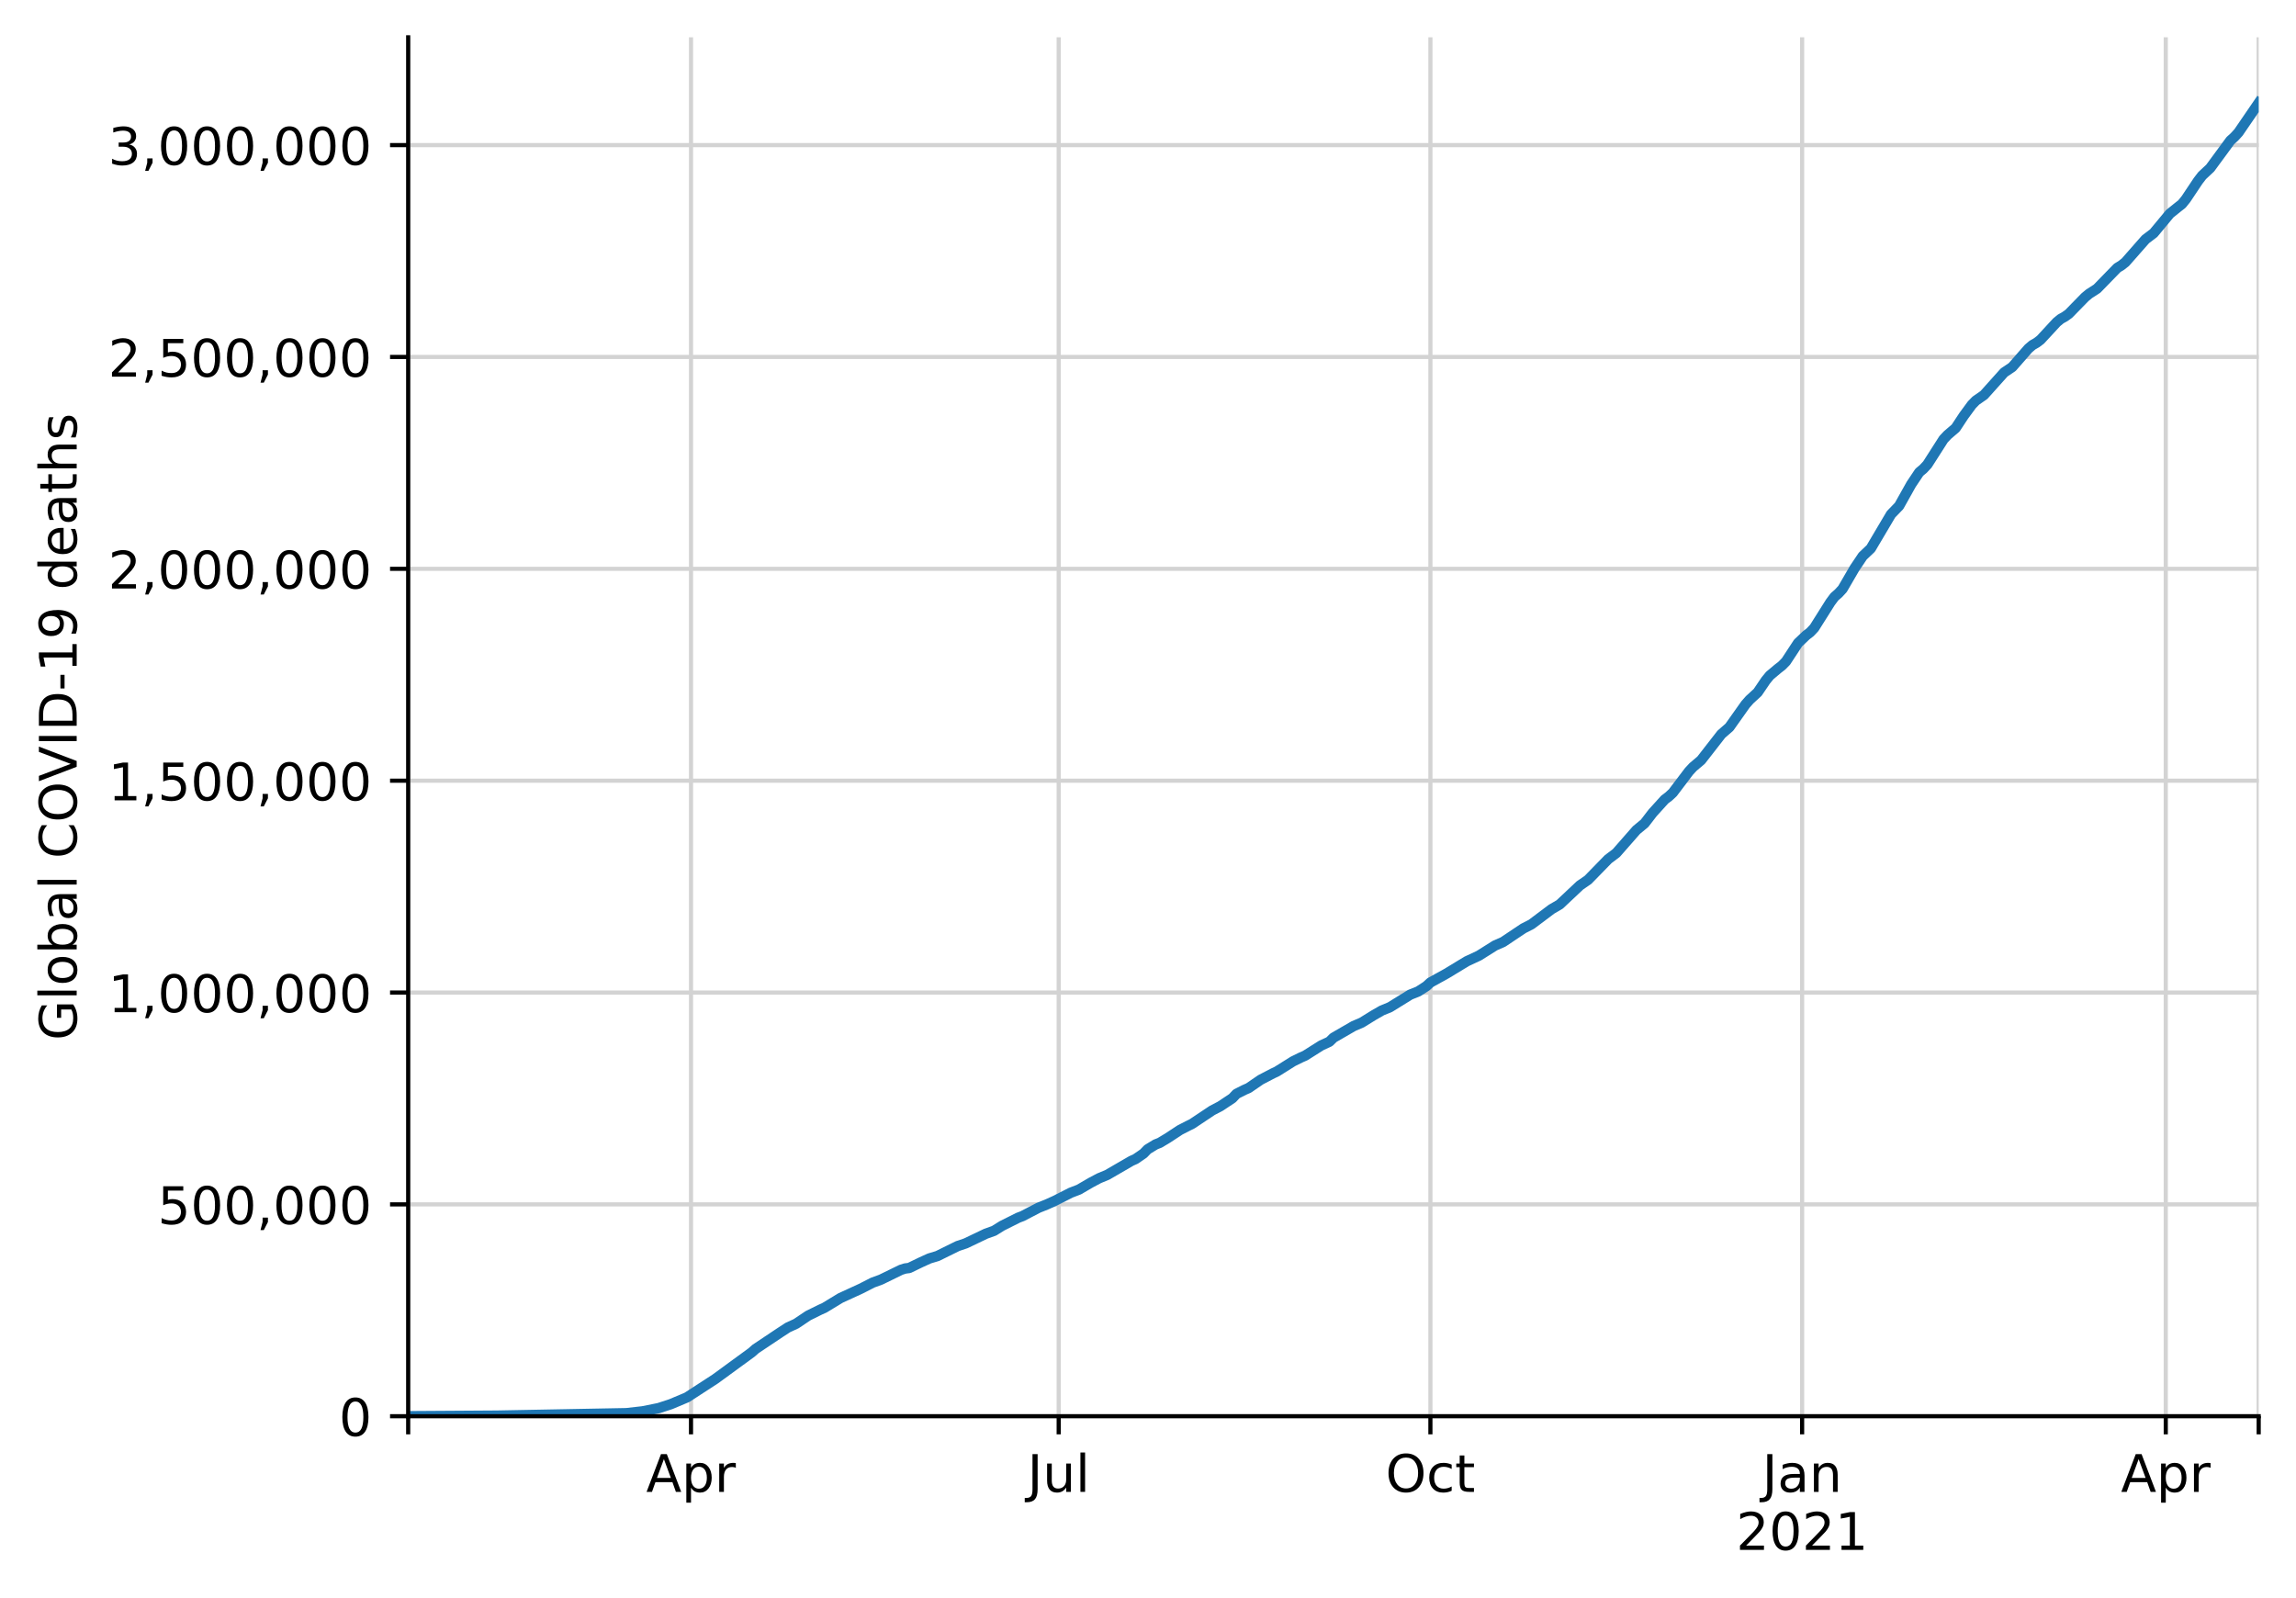
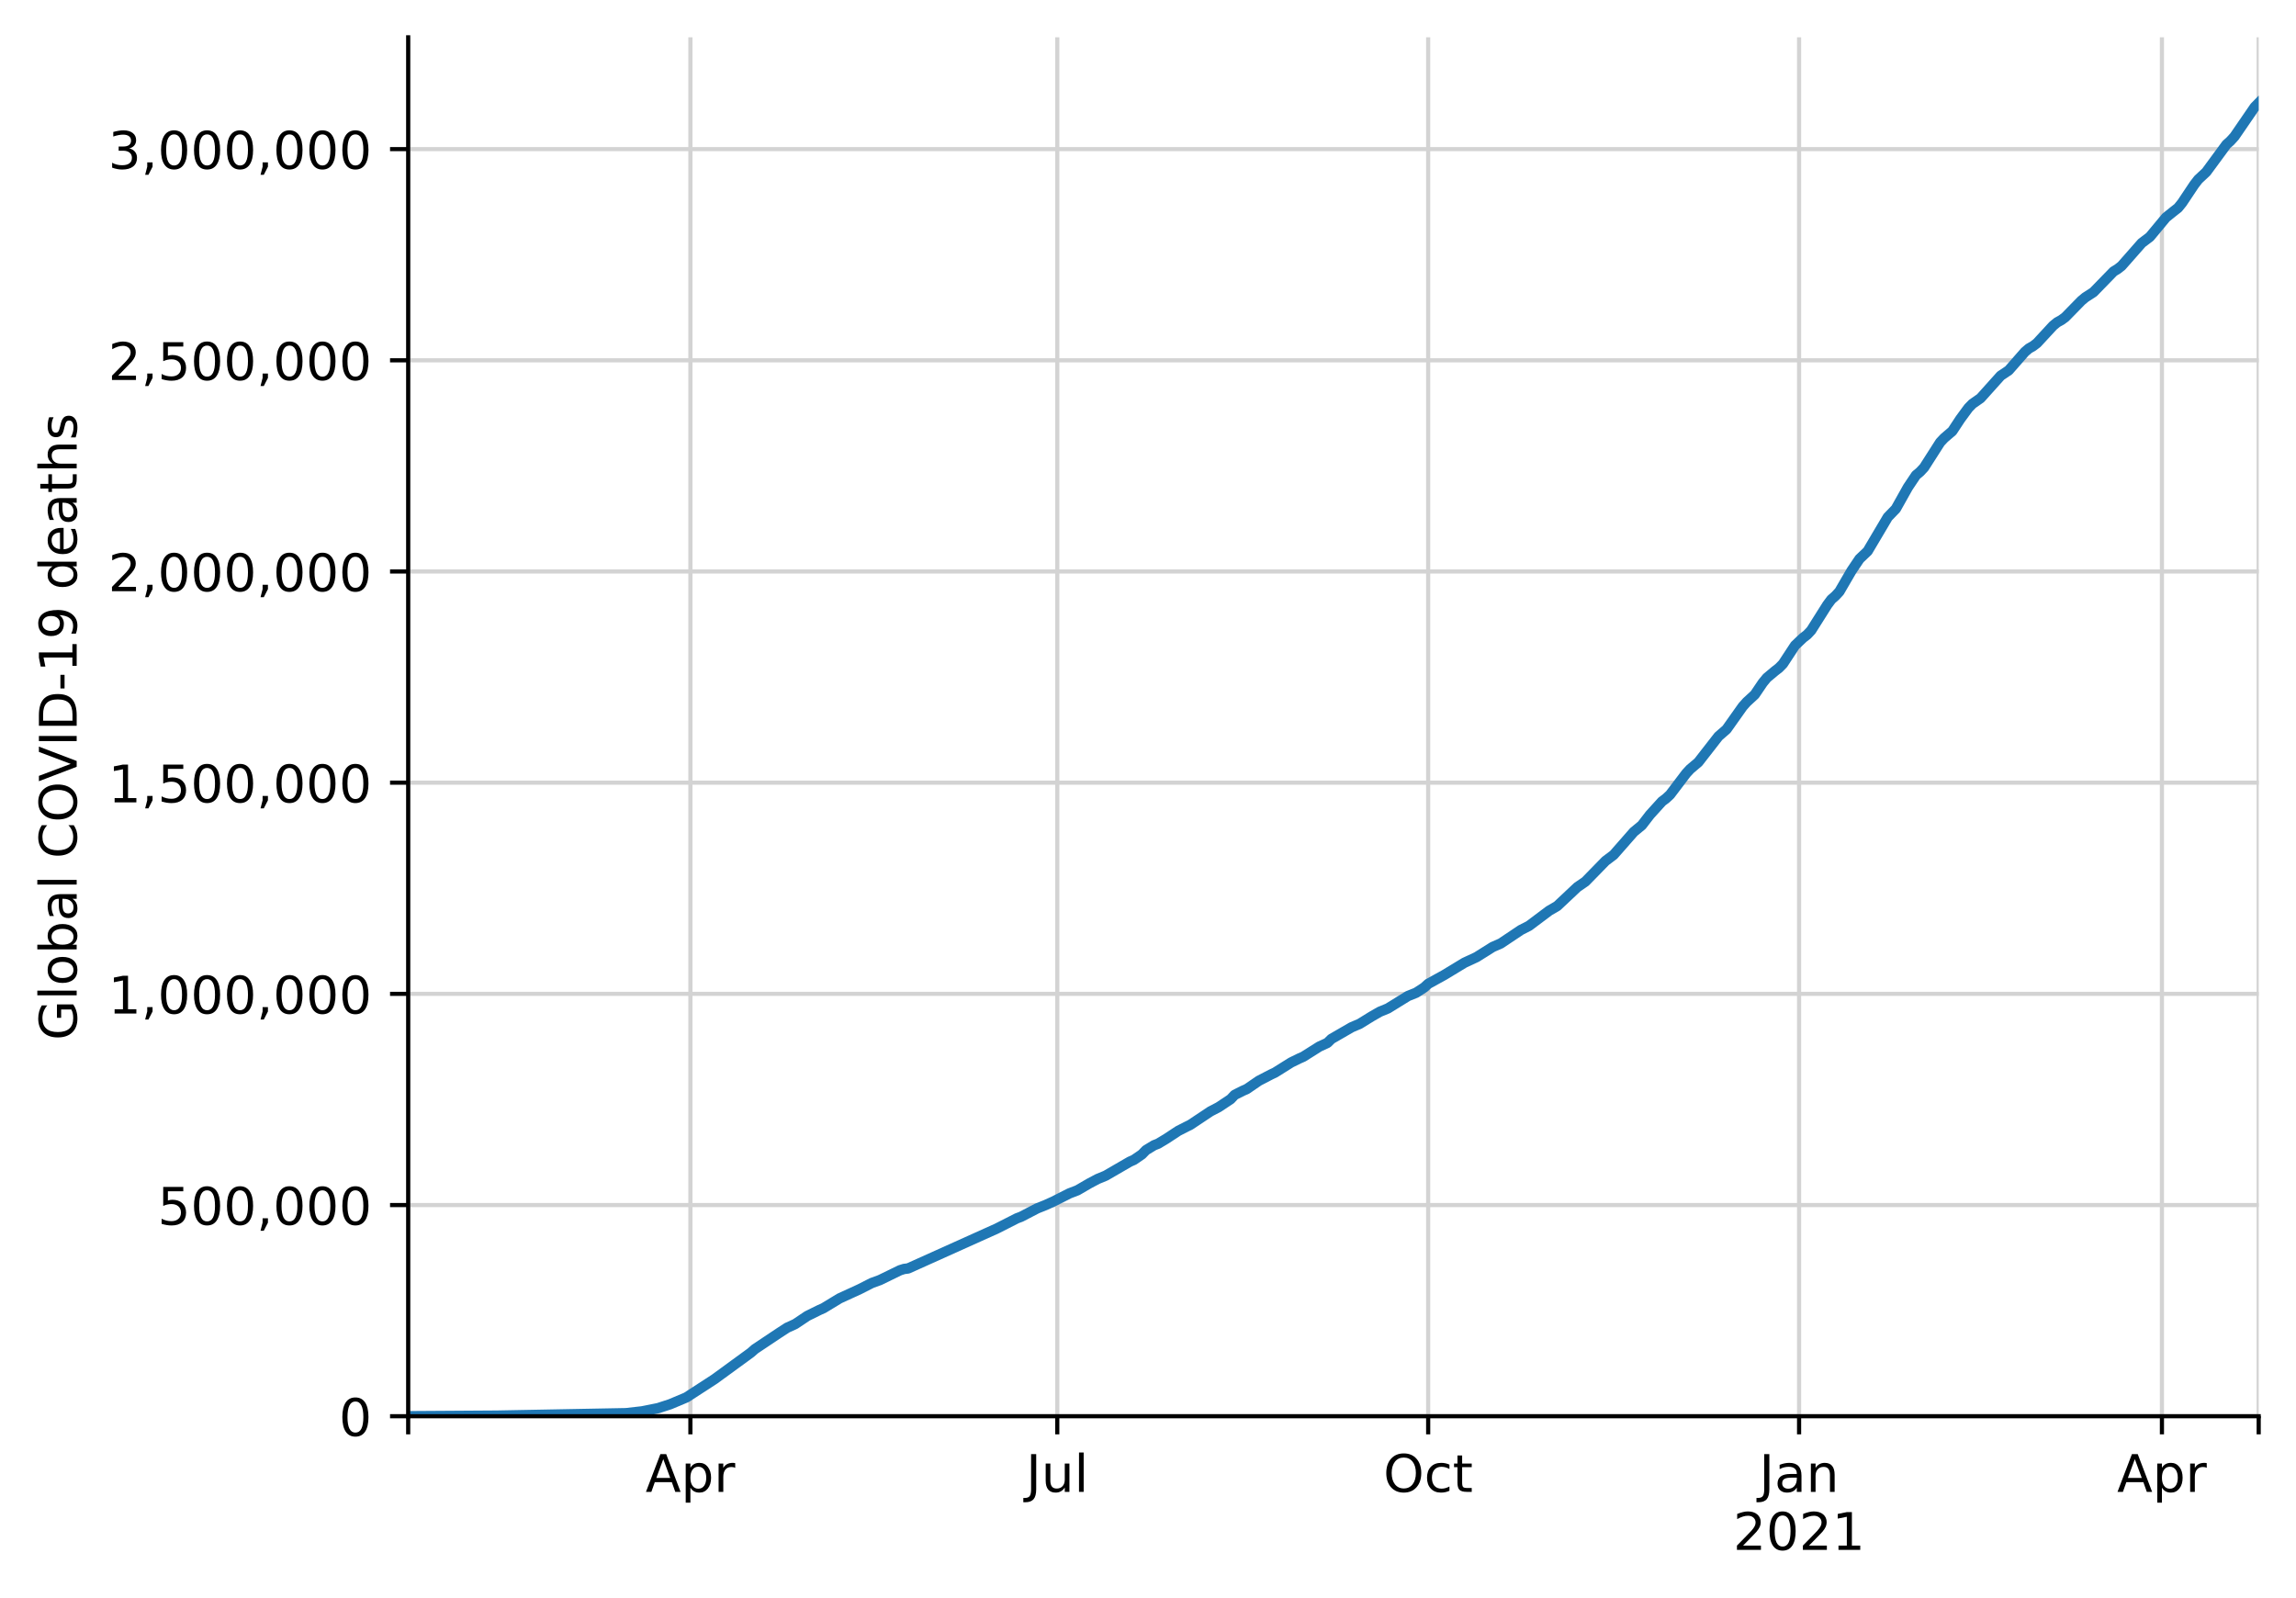
<svg xmlns="http://www.w3.org/2000/svg" xmlns:xlink="http://www.w3.org/1999/xlink" height="308.388pt" version="1.1" viewBox="0 0 443.092 308.388" width="443.092pt">
  <defs>
    <style type="text/css">
*{stroke-linecap:butt;stroke-linejoin:round;}
  </style>
  </defs>
  <g id="figure_1">
    <g id="patch_1">
      <path d="M 0 308.388  L 443.092 308.388  L 443.092 0  L 0 0  z " style="fill:#ffffff;" />
    </g>
    <g id="axes_1">
      <g id="patch_2">
        <path d="M 78.772 273.312  L 435.892 273.312  L 435.892 7.2  L 78.772 7.2  z " style="fill:#ffffff;" />
      </g>
      <g id="matplotlib.axis_1">
        <g id="xtick_1">
          <g id="line2d_1">
-             <path clip-path="url(#pa15c3ff4d8)" d="M 78.772 273.312  L 78.772 7.2  " style="fill:none;stroke:#d3d3d3;stroke-linecap:square;stroke-width:0.8;" />
+             <path clip-path="url(#pfecf2df8d0)" d="M 78.772 273.312  L 78.772 7.2  " style="fill:none;stroke:#d3d3d3;stroke-linecap:square;stroke-width:0.8;" />
          </g>
          <g id="line2d_2">
            <defs>
-               <path d="M 0 0  L 0 3.5  " id="mf1de629e46" style="stroke:#000000;stroke-width:0.8;" />
-             </defs>
-             <g>
-               <use style="stroke:#000000;stroke-width:0.8;" x="78.772" xlink:href="#mf1de629e46" y="273.312" />
+               <path d="M 0 0  L 0 3.5  " id="mc161903bdf" style="stroke:#000000;stroke-width:0.8;" />
+             </defs>
+             <g>
+               <use style="stroke:#000000;stroke-width:0.8;" x="78.772" xlink:href="#mc161903bdf" y="273.312" />
            </g>
          </g>
        </g>
        <g id="xtick_2">
          <g id="line2d_3">
-             <path clip-path="url(#pa15c3ff4d8)" d="M 133.354 273.312  L 133.354 7.2  " style="fill:none;stroke:#d3d3d3;stroke-linecap:square;stroke-width:0.8;" />
+             <path clip-path="url(#pfecf2df8d0)" d="M 133.235 273.312  L 133.235 7.2  " style="fill:none;stroke:#d3d3d3;stroke-linecap:square;stroke-width:0.8;" />
          </g>
          <g id="line2d_4">
            <g>
-               <use style="stroke:#000000;stroke-width:0.8;" x="133.354" xlink:href="#mf1de629e46" y="273.312" />
+               <use style="stroke:#000000;stroke-width:0.8;" x="133.235" xlink:href="#mc161903bdf" y="273.312" />
            </g>
          </g>
          <g id="text_1">
            <defs>
              <path d="M 34.188 63.188  L 20.797 26.906  L 47.609 26.906  z M 28.609 72.906  L 39.797 72.906  L 67.578 0  L 57.328 0  L 50.688 18.703  L 17.828 18.703  L 11.188 0  L 0.781 0  z " id="DejaVuSans-65" />
              <path d="M 18.109 8.203  L 18.109 -20.797  L 9.078 -20.797  L 9.078 54.688  L 18.109 54.688  L 18.109 46.391  Q 20.953 51.266 25.266 53.625  Q 29.594 56 35.594 56  Q 45.562 56 51.781 48.094  Q 58.016 40.188 58.016 27.297  Q 58.016 14.406 51.781 6.484  Q 45.562 -1.422 35.594 -1.422  Q 29.594 -1.422 25.266 0.953  Q 20.953 3.328 18.109 8.203  z M 48.688 27.297  Q 48.688 37.203 44.609 42.844  Q 40.531 48.484 33.406 48.484  Q 26.266 48.484 22.188 42.844  Q 18.109 37.203 18.109 27.297  Q 18.109 17.391 22.188 11.75  Q 26.266 6.109 33.406 6.109  Q 40.531 6.109 44.609 11.75  Q 48.688 17.391 48.688 27.297  z " id="DejaVuSans-112" />
              <path d="M 41.109 46.297  Q 39.594 47.172 37.812 47.578  Q 36.031 48 33.891 48  Q 26.266 48 22.188 43.047  Q 18.109 38.094 18.109 28.812  L 18.109 0  L 9.078 0  L 9.078 54.688  L 18.109 54.688  L 18.109 46.188  Q 20.953 51.172 25.484 53.578  Q 30.031 56 36.531 56  Q 37.453 56 38.578 55.875  Q 39.703 55.766 41.062 55.516  z " id="DejaVuSans-114" />
            </defs>
-             <g transform="translate(124.7035 287.9104)scale(0.1 -0.1)">
+             <g transform="translate(124.5846 287.9104)scale(0.1 -0.1)">
              <use xlink:href="#DejaVuSans-65" />
              <use x="68.408" xlink:href="#DejaVuSans-112" />
              <use x="131.885" xlink:href="#DejaVuSans-114" />
            </g>
          </g>
        </g>
        <g id="xtick_3">
          <g id="line2d_5">
-             <path clip-path="url(#pa15c3ff4d8)" d="M 204.31 273.312  L 204.31 7.2  " style="fill:none;stroke:#d3d3d3;stroke-linecap:square;stroke-width:0.8;" />
+             <path clip-path="url(#pfecf2df8d0)" d="M 204.036 273.312  L 204.036 7.2  " style="fill:none;stroke:#d3d3d3;stroke-linecap:square;stroke-width:0.8;" />
          </g>
          <g id="line2d_6">
            <g>
-               <use style="stroke:#000000;stroke-width:0.8;" x="204.31" xlink:href="#mf1de629e46" y="273.312" />
+               <use style="stroke:#000000;stroke-width:0.8;" x="204.036" xlink:href="#mc161903bdf" y="273.312" />
            </g>
          </g>
          <g id="text_2">
            <defs>
              <path d="M 9.812 72.906  L 19.672 72.906  L 19.672 5.078  Q 19.672 -8.109 14.672 -14.062  Q 9.672 -20.016 -1.422 -20.016  L -5.172 -20.016  L -5.172 -11.719  L -2.094 -11.719  Q 4.438 -11.719 7.125 -8.047  Q 9.812 -4.391 9.812 5.078  z " id="DejaVuSans-74" />
              <path d="M 8.5 21.578  L 8.5 54.688  L 17.484 54.688  L 17.484 21.922  Q 17.484 14.156 20.5 10.266  Q 23.531 6.391 29.594 6.391  Q 36.859 6.391 41.078 11.031  Q 45.312 15.672 45.312 23.688  L 45.312 54.688  L 54.297 54.688  L 54.297 0  L 45.312 0  L 45.312 8.406  Q 42.047 3.422 37.719 1  Q 33.406 -1.422 27.688 -1.422  Q 18.266 -1.422 13.375 4.438  Q 8.5 10.297 8.5 21.578  z M 31.109 56  z " id="DejaVuSans-117" />
              <path d="M 9.422 75.984  L 18.406 75.984  L 18.406 0  L 9.422 0  z " id="DejaVuSans-108" />
            </defs>
-             <g transform="translate(198.2769 287.9104)scale(0.1 -0.1)">
+             <g transform="translate(198.0034 287.9104)scale(0.1 -0.1)">
              <use xlink:href="#DejaVuSans-74" />
              <use x="29.492" xlink:href="#DejaVuSans-117" />
              <use x="92.871" xlink:href="#DejaVuSans-108" />
            </g>
          </g>
        </g>
        <g id="xtick_4">
          <g id="line2d_7">
-             <path clip-path="url(#pa15c3ff4d8)" d="M 276.046 273.312  L 276.046 7.2  " style="fill:none;stroke:#d3d3d3;stroke-linecap:square;stroke-width:0.8;" />
+             <path clip-path="url(#pfecf2df8d0)" d="M 275.616 273.312  L 275.616 7.2  " style="fill:none;stroke:#d3d3d3;stroke-linecap:square;stroke-width:0.8;" />
          </g>
          <g id="line2d_8">
            <g>
-               <use style="stroke:#000000;stroke-width:0.8;" x="276.046" xlink:href="#mf1de629e46" y="273.312" />
+               <use style="stroke:#000000;stroke-width:0.8;" x="275.616" xlink:href="#mc161903bdf" y="273.312" />
            </g>
          </g>
          <g id="text_3">
            <defs>
              <path d="M 39.406 66.219  Q 28.656 66.219 22.328 58.203  Q 16.016 50.203 16.016 36.375  Q 16.016 22.609 22.328 14.594  Q 28.656 6.594 39.406 6.594  Q 50.141 6.594 56.422 14.594  Q 62.703 22.609 62.703 36.375  Q 62.703 50.203 56.422 58.203  Q 50.141 66.219 39.406 66.219  z M 39.406 74.219  Q 54.734 74.219 63.906 63.938  Q 73.094 53.656 73.094 36.375  Q 73.094 19.141 63.906 8.859  Q 54.734 -1.422 39.406 -1.422  Q 24.031 -1.422 14.812 8.828  Q 5.609 19.094 5.609 36.375  Q 5.609 53.656 14.812 63.938  Q 24.031 74.219 39.406 74.219  z " id="DejaVuSans-79" />
              <path d="M 48.781 52.594  L 48.781 44.188  Q 44.969 46.297 41.141 47.344  Q 37.312 48.391 33.406 48.391  Q 24.656 48.391 19.812 42.844  Q 14.984 37.312 14.984 27.297  Q 14.984 17.281 19.812 11.734  Q 24.656 6.203 33.406 6.203  Q 37.312 6.203 41.141 7.25  Q 44.969 8.297 48.781 10.406  L 48.781 2.094  Q 45.016 0.344 40.984 -0.531  Q 36.969 -1.422 32.422 -1.422  Q 20.062 -1.422 12.781 6.344  Q 5.516 14.109 5.516 27.297  Q 5.516 40.672 12.859 48.328  Q 20.219 56 33.016 56  Q 37.156 56 41.109 55.141  Q 45.062 54.297 48.781 52.594  z " id="DejaVuSans-99" />
              <path d="M 18.312 70.219  L 18.312 54.688  L 36.812 54.688  L 36.812 47.703  L 18.312 47.703  L 18.312 18.016  Q 18.312 11.328 20.141 9.422  Q 21.969 7.516 27.594 7.516  L 36.812 7.516  L 36.812 0  L 27.594 0  Q 17.188 0 13.234 3.875  Q 9.281 7.766 9.281 18.016  L 9.281 47.703  L 2.688 47.703  L 2.688 54.688  L 9.281 54.688  L 9.281 70.219  z " id="DejaVuSans-116" />
            </defs>
-             <g transform="translate(267.4003 287.9104)scale(0.1 -0.1)">
+             <g transform="translate(266.9705 287.9104)scale(0.1 -0.1)">
              <use xlink:href="#DejaVuSans-79" />
              <use x="78.711" xlink:href="#DejaVuSans-99" />
              <use x="133.691" xlink:href="#DejaVuSans-116" />
            </g>
          </g>
        </g>
        <g id="xtick_5">
          <g id="line2d_9">
-             <path clip-path="url(#pa15c3ff4d8)" d="M 347.781 273.312  L 347.781 7.2  " style="fill:none;stroke:#d3d3d3;stroke-linecap:square;stroke-width:0.8;" />
+             <path clip-path="url(#pfecf2df8d0)" d="M 347.195 273.312  L 347.195 7.2  " style="fill:none;stroke:#d3d3d3;stroke-linecap:square;stroke-width:0.8;" />
          </g>
          <g id="line2d_10">
            <g>
-               <use style="stroke:#000000;stroke-width:0.8;" x="347.781" xlink:href="#mf1de629e46" y="273.312" />
+               <use style="stroke:#000000;stroke-width:0.8;" x="347.195" xlink:href="#mc161903bdf" y="273.312" />
            </g>
          </g>
          <g id="text_4">
            <defs>
              <path d="M 34.281 27.484  Q 23.391 27.484 19.188 25  Q 14.984 22.516 14.984 16.5  Q 14.984 11.719 18.141 8.906  Q 21.297 6.109 26.703 6.109  Q 34.188 6.109 38.703 11.406  Q 43.219 16.703 43.219 25.484  L 43.219 27.484  z M 52.203 31.203  L 52.203 0  L 43.219 0  L 43.219 8.297  Q 40.141 3.328 35.547 0.953  Q 30.953 -1.422 24.312 -1.422  Q 15.922 -1.422 10.953 3.297  Q 6 8.016 6 15.922  Q 6 25.141 12.172 29.828  Q 18.359 34.516 30.609 34.516  L 43.219 34.516  L 43.219 35.406  Q 43.219 41.609 39.141 45  Q 35.062 48.391 27.688 48.391  Q 23 48.391 18.547 47.266  Q 14.109 46.141 10.016 43.891  L 10.016 52.203  Q 14.938 54.109 19.578 55.047  Q 24.219 56 28.609 56  Q 40.484 56 46.344 49.844  Q 52.203 43.703 52.203 31.203  z " id="DejaVuSans-97" />
              <path d="M 54.891 33.016  L 54.891 0  L 45.906 0  L 45.906 32.719  Q 45.906 40.484 42.875 44.328  Q 39.844 48.188 33.797 48.188  Q 26.516 48.188 22.312 43.547  Q 18.109 38.922 18.109 30.906  L 18.109 0  L 9.078 0  L 9.078 54.688  L 18.109 54.688  L 18.109 46.188  Q 21.344 51.125 25.703 53.562  Q 30.078 56 35.797 56  Q 45.219 56 50.047 50.172  Q 54.891 44.344 54.891 33.016  z " id="DejaVuSans-110" />
            </defs>
-             <g transform="translate(340.0737 287.9104)scale(0.1 -0.1)">
+             <g transform="translate(339.4876 287.9104)scale(0.1 -0.1)">
              <use xlink:href="#DejaVuSans-74" />
              <use x="29.492" xlink:href="#DejaVuSans-97" />
              <use x="90.771" xlink:href="#DejaVuSans-110" />
            </g>
            <defs>
              <path d="M 19.188 8.297  L 53.609 8.297  L 53.609 0  L 7.328 0  L 7.328 8.297  Q 12.938 14.109 22.625 23.891  Q 32.328 33.688 34.812 36.531  Q 39.547 41.844 41.422 45.531  Q 43.312 49.219 43.312 52.781  Q 43.312 58.594 39.234 62.25  Q 35.156 65.922 28.609 65.922  Q 23.969 65.922 18.812 64.312  Q 13.672 62.703 7.812 59.422  L 7.812 69.391  Q 13.766 71.781 18.938 73  Q 24.125 74.219 28.422 74.219  Q 39.75 74.219 46.484 68.547  Q 53.219 62.891 53.219 53.422  Q 53.219 48.922 51.531 44.891  Q 49.859 40.875 45.406 35.406  Q 44.188 33.984 37.641 27.219  Q 31.109 20.453 19.188 8.297  z " id="DejaVuSans-50" />
              <path d="M 31.781 66.406  Q 24.172 66.406 20.328 58.906  Q 16.5 51.422 16.5 36.375  Q 16.5 21.391 20.328 13.891  Q 24.172 6.391 31.781 6.391  Q 39.453 6.391 43.281 13.891  Q 47.125 21.391 47.125 36.375  Q 47.125 51.422 43.281 58.906  Q 39.453 66.406 31.781 66.406  z M 31.781 74.219  Q 44.047 74.219 50.516 64.516  Q 56.984 54.828 56.984 36.375  Q 56.984 17.969 50.516 8.266  Q 44.047 -1.422 31.781 -1.422  Q 19.531 -1.422 13.062 8.266  Q 6.594 17.969 6.594 36.375  Q 6.594 54.828 13.062 64.516  Q 19.531 74.219 31.781 74.219  z " id="DejaVuSans-48" />
              <path d="M 12.406 8.297  L 28.516 8.297  L 28.516 63.922  L 10.984 60.406  L 10.984 69.391  L 28.422 72.906  L 38.281 72.906  L 38.281 8.297  L 54.391 8.297  L 54.391 0  L 12.406 0  z " id="DejaVuSans-49" />
            </defs>
-             <g transform="translate(335.0565 299.1082)scale(0.1 -0.1)">
+             <g transform="translate(334.4704 299.1082)scale(0.1 -0.1)">
              <use xlink:href="#DejaVuSans-50" />
              <use x="63.623" xlink:href="#DejaVuSans-48" />
              <use x="127.246" xlink:href="#DejaVuSans-50" />
              <use x="190.869" xlink:href="#DejaVuSans-49" />
            </g>
          </g>
        </g>
        <g id="xtick_6">
          <g id="line2d_11">
-             <path clip-path="url(#pa15c3ff4d8)" d="M 417.958 273.312  L 417.958 7.2  " style="fill:none;stroke:#d3d3d3;stroke-linecap:square;stroke-width:0.8;" />
+             <path clip-path="url(#pfecf2df8d0)" d="M 417.219 273.312  L 417.219 7.2  " style="fill:none;stroke:#d3d3d3;stroke-linecap:square;stroke-width:0.8;" />
          </g>
          <g id="line2d_12">
            <g>
-               <use style="stroke:#000000;stroke-width:0.8;" x="417.958" xlink:href="#mf1de629e46" y="273.312" />
+               <use style="stroke:#000000;stroke-width:0.8;" x="417.219" xlink:href="#mc161903bdf" y="273.312" />
            </g>
          </g>
          <g id="text_5">
-             <g transform="translate(409.3079 287.9104)scale(0.1 -0.1)">
+             <g transform="translate(408.5689 287.9104)scale(0.1 -0.1)">
              <use xlink:href="#DejaVuSans-65" />
              <use x="68.408" xlink:href="#DejaVuSans-112" />
              <use x="131.885" xlink:href="#DejaVuSans-114" />
            </g>
          </g>
        </g>
        <g id="xtick_7">
          <g id="line2d_13">
-             <path clip-path="url(#pa15c3ff4d8)" d="M 435.892 273.312  L 435.892 7.2  " style="fill:none;stroke:#d3d3d3;stroke-linecap:square;stroke-width:0.8;" />
+             <path clip-path="url(#pfecf2df8d0)" d="M 435.892 273.312  L 435.892 7.2  " style="fill:none;stroke:#d3d3d3;stroke-linecap:square;stroke-width:0.8;" />
          </g>
          <g id="line2d_14">
            <g>
-               <use style="stroke:#000000;stroke-width:0.8;" x="435.892" xlink:href="#mf1de629e46" y="273.312" />
+               <use style="stroke:#000000;stroke-width:0.8;" x="435.892" xlink:href="#mc161903bdf" y="273.312" />
            </g>
          </g>
        </g>
      </g>
      <g id="matplotlib.axis_2">
        <g id="ytick_1">
          <g id="line2d_15">
-             <path clip-path="url(#pa15c3ff4d8)" d="M 78.772 273.312  L 435.892 273.312  " style="fill:none;stroke:#d3d3d3;stroke-linecap:square;stroke-width:0.8;" />
+             <path clip-path="url(#pfecf2df8d0)" d="M 78.772 273.312  L 435.892 273.312  " style="fill:none;stroke:#d3d3d3;stroke-linecap:square;stroke-width:0.8;" />
          </g>
          <g id="line2d_16">
            <defs>
-               <path d="M 0 0  L -3.5 0  " id="me07a668cce" style="stroke:#000000;stroke-width:0.8;" />
-             </defs>
-             <g>
-               <use style="stroke:#000000;stroke-width:0.8;" x="78.772" xlink:href="#me07a668cce" y="273.312" />
+               <path d="M 0 0  L -3.5 0  " id="me95ead703c" style="stroke:#000000;stroke-width:0.8;" />
+             </defs>
+             <g>
+               <use style="stroke:#000000;stroke-width:0.8;" x="78.772" xlink:href="#me95ead703c" y="273.312" />
            </g>
          </g>
          <g id="text_6">
            <g transform="translate(65.40937 277.1112)scale(0.1 -0.1)">
              <use xlink:href="#DejaVuSans-48" />
            </g>
          </g>
        </g>
        <g id="ytick_2">
          <g id="line2d_17">
-             <path clip-path="url(#pa15c3ff4d8)" d="M 78.772 232.428  L 435.892 232.428  " style="fill:none;stroke:#d3d3d3;stroke-linecap:square;stroke-width:0.8;" />
+             <path clip-path="url(#pfecf2df8d0)" d="M 78.772 232.556  L 435.892 232.556  " style="fill:none;stroke:#d3d3d3;stroke-linecap:square;stroke-width:0.8;" />
          </g>
          <g id="line2d_18">
            <g>
-               <use style="stroke:#000000;stroke-width:0.8;" x="78.772" xlink:href="#me07a668cce" y="232.428" />
+               <use style="stroke:#000000;stroke-width:0.8;" x="78.772" xlink:href="#me95ead703c" y="232.556" />
            </g>
          </g>
          <g id="text_7">
            <defs>
              <path d="M 10.797 72.906  L 49.516 72.906  L 49.516 64.594  L 19.828 64.594  L 19.828 46.734  Q 21.969 47.469 24.109 47.828  Q 26.266 48.188 28.422 48.188  Q 40.625 48.188 47.75 41.5  Q 54.891 34.812 54.891 23.391  Q 54.891 11.625 47.562 5.094  Q 40.234 -1.422 26.906 -1.422  Q 22.312 -1.422 17.547 -0.641  Q 12.797 0.141 7.719 1.703  L 7.719 11.625  Q 12.109 9.234 16.797 8.062  Q 21.484 6.891 26.703 6.891  Q 35.156 6.891 40.078 11.328  Q 45.016 15.766 45.016 23.391  Q 45.016 31 40.078 35.438  Q 35.156 39.891 26.703 39.891  Q 22.75 39.891 18.812 39.016  Q 14.891 38.141 10.797 36.281  z " id="DejaVuSans-53" />
              <path d="M 11.719 12.406  L 22.016 12.406  L 22.016 4  L 14.016 -11.625  L 7.719 -11.625  L 11.719 4  z " id="DejaVuSans-44" />
            </defs>
-             <g transform="translate(30.41875 236.2268)scale(0.1 -0.1)">
+             <g transform="translate(30.41875 236.3554)scale(0.1 -0.1)">
              <use xlink:href="#DejaVuSans-53" />
              <use x="63.623" xlink:href="#DejaVuSans-48" />
              <use x="127.246" xlink:href="#DejaVuSans-48" />
              <use x="190.869" xlink:href="#DejaVuSans-44" />
              <use x="222.656" xlink:href="#DejaVuSans-48" />
              <use x="286.279" xlink:href="#DejaVuSans-48" />
              <use x="349.902" xlink:href="#DejaVuSans-48" />
            </g>
          </g>
        </g>
        <g id="ytick_3">
          <g id="line2d_19">
-             <path clip-path="url(#pa15c3ff4d8)" d="M 78.772 191.543  L 435.892 191.543  " style="fill:none;stroke:#d3d3d3;stroke-linecap:square;stroke-width:0.8;" />
+             <path clip-path="url(#pfecf2df8d0)" d="M 78.772 191.8  L 435.892 191.8  " style="fill:none;stroke:#d3d3d3;stroke-linecap:square;stroke-width:0.8;" />
          </g>
          <g id="line2d_20">
            <g>
-               <use style="stroke:#000000;stroke-width:0.8;" x="78.772" xlink:href="#me07a668cce" y="191.543" />
+               <use style="stroke:#000000;stroke-width:0.8;" x="78.772" xlink:href="#me95ead703c" y="191.8" />
            </g>
          </g>
          <g id="text_8">
-             <g transform="translate(20.87813 195.3423)scale(0.1 -0.1)">
+             <g transform="translate(20.87813 195.5995)scale(0.1 -0.1)">
              <use xlink:href="#DejaVuSans-49" />
              <use x="63.623" xlink:href="#DejaVuSans-44" />
              <use x="95.41" xlink:href="#DejaVuSans-48" />
              <use x="159.033" xlink:href="#DejaVuSans-48" />
              <use x="222.656" xlink:href="#DejaVuSans-48" />
              <use x="286.279" xlink:href="#DejaVuSans-44" />
              <use x="318.066" xlink:href="#DejaVuSans-48" />
              <use x="381.689" xlink:href="#DejaVuSans-48" />
              <use x="445.312" xlink:href="#DejaVuSans-48" />
            </g>
          </g>
        </g>
        <g id="ytick_4">
          <g id="line2d_21">
-             <path clip-path="url(#pa15c3ff4d8)" d="M 78.772 150.659  L 435.892 150.659  " style="fill:none;stroke:#d3d3d3;stroke-linecap:square;stroke-width:0.8;" />
+             <path clip-path="url(#pfecf2df8d0)" d="M 78.772 151.044  L 435.892 151.044  " style="fill:none;stroke:#d3d3d3;stroke-linecap:square;stroke-width:0.8;" />
          </g>
          <g id="line2d_22">
            <g>
-               <use style="stroke:#000000;stroke-width:0.8;" x="78.772" xlink:href="#me07a668cce" y="150.659" />
+               <use style="stroke:#000000;stroke-width:0.8;" x="78.772" xlink:href="#me95ead703c" y="151.044" />
            </g>
          </g>
          <g id="text_9">
-             <g transform="translate(20.87813 154.4578)scale(0.1 -0.1)">
+             <g transform="translate(20.87813 154.8436)scale(0.1 -0.1)">
              <use xlink:href="#DejaVuSans-49" />
              <use x="63.623" xlink:href="#DejaVuSans-44" />
              <use x="95.41" xlink:href="#DejaVuSans-53" />
              <use x="159.033" xlink:href="#DejaVuSans-48" />
              <use x="222.656" xlink:href="#DejaVuSans-48" />
              <use x="286.279" xlink:href="#DejaVuSans-44" />
              <use x="318.066" xlink:href="#DejaVuSans-48" />
              <use x="381.689" xlink:href="#DejaVuSans-48" />
              <use x="445.312" xlink:href="#DejaVuSans-48" />
            </g>
          </g>
        </g>
        <g id="ytick_5">
          <g id="line2d_23">
-             <path clip-path="url(#pa15c3ff4d8)" d="M 78.772 109.774  L 435.892 109.774  " style="fill:none;stroke:#d3d3d3;stroke-linecap:square;stroke-width:0.8;" />
+             <path clip-path="url(#pfecf2df8d0)" d="M 78.772 110.289  L 435.892 110.289  " style="fill:none;stroke:#d3d3d3;stroke-linecap:square;stroke-width:0.8;" />
          </g>
          <g id="line2d_24">
            <g>
-               <use style="stroke:#000000;stroke-width:0.8;" x="78.772" xlink:href="#me07a668cce" y="109.774" />
+               <use style="stroke:#000000;stroke-width:0.8;" x="78.772" xlink:href="#me95ead703c" y="110.289" />
            </g>
          </g>
          <g id="text_10">
-             <g transform="translate(20.87813 113.5734)scale(0.1 -0.1)">
+             <g transform="translate(20.87813 114.0878)scale(0.1 -0.1)">
              <use xlink:href="#DejaVuSans-50" />
              <use x="63.623" xlink:href="#DejaVuSans-44" />
              <use x="95.41" xlink:href="#DejaVuSans-48" />
              <use x="159.033" xlink:href="#DejaVuSans-48" />
              <use x="222.656" xlink:href="#DejaVuSans-48" />
              <use x="286.279" xlink:href="#DejaVuSans-44" />
              <use x="318.066" xlink:href="#DejaVuSans-48" />
              <use x="381.689" xlink:href="#DejaVuSans-48" />
              <use x="445.312" xlink:href="#DejaVuSans-48" />
            </g>
          </g>
        </g>
        <g id="ytick_6">
          <g id="line2d_25">
-             <path clip-path="url(#pa15c3ff4d8)" d="M 78.772 68.89  L 435.892 68.89  " style="fill:none;stroke:#d3d3d3;stroke-linecap:square;stroke-width:0.8;" />
+             <path clip-path="url(#pfecf2df8d0)" d="M 78.772 69.533  L 435.892 69.533  " style="fill:none;stroke:#d3d3d3;stroke-linecap:square;stroke-width:0.8;" />
          </g>
          <g id="line2d_26">
            <g>
-               <use style="stroke:#000000;stroke-width:0.8;" x="78.772" xlink:href="#me07a668cce" y="68.89" />
+               <use style="stroke:#000000;stroke-width:0.8;" x="78.772" xlink:href="#me95ead703c" y="69.533" />
            </g>
          </g>
          <g id="text_11">
-             <g transform="translate(20.87813 72.68892)scale(0.1 -0.1)">
+             <g transform="translate(20.87813 73.33192)scale(0.1 -0.1)">
              <use xlink:href="#DejaVuSans-50" />
              <use x="63.623" xlink:href="#DejaVuSans-44" />
              <use x="95.41" xlink:href="#DejaVuSans-53" />
              <use x="159.033" xlink:href="#DejaVuSans-48" />
              <use x="222.656" xlink:href="#DejaVuSans-48" />
              <use x="286.279" xlink:href="#DejaVuSans-44" />
              <use x="318.066" xlink:href="#DejaVuSans-48" />
              <use x="381.689" xlink:href="#DejaVuSans-48" />
              <use x="445.312" xlink:href="#DejaVuSans-48" />
            </g>
          </g>
        </g>
        <g id="ytick_7">
          <g id="line2d_27">
-             <path clip-path="url(#pa15c3ff4d8)" d="M 78.772 28.005  L 435.892 28.005  " style="fill:none;stroke:#d3d3d3;stroke-linecap:square;stroke-width:0.8;" />
+             <path clip-path="url(#pfecf2df8d0)" d="M 78.772 28.777  L 435.892 28.777  " style="fill:none;stroke:#d3d3d3;stroke-linecap:square;stroke-width:0.8;" />
          </g>
          <g id="line2d_28">
            <g>
-               <use style="stroke:#000000;stroke-width:0.8;" x="78.772" xlink:href="#me07a668cce" y="28.005" />
+               <use style="stroke:#000000;stroke-width:0.8;" x="78.772" xlink:href="#me95ead703c" y="28.777" />
            </g>
          </g>
          <g id="text_12">
            <defs>
              <path d="M 40.578 39.312  Q 47.656 37.797 51.625 33  Q 55.609 28.219 55.609 21.188  Q 55.609 10.406 48.188 4.484  Q 40.766 -1.422 27.094 -1.422  Q 22.516 -1.422 17.656 -0.516  Q 12.797 0.391 7.625 2.203  L 7.625 11.719  Q 11.719 9.328 16.594 8.109  Q 21.484 6.891 26.812 6.891  Q 36.078 6.891 40.938 10.547  Q 45.797 14.203 45.797 21.188  Q 45.797 27.641 41.281 31.266  Q 36.766 34.906 28.719 34.906  L 20.219 34.906  L 20.219 43.016  L 29.109 43.016  Q 36.375 43.016 40.234 45.922  Q 44.094 48.828 44.094 54.297  Q 44.094 59.906 40.109 62.906  Q 36.141 65.922 28.719 65.922  Q 24.656 65.922 20.016 65.031  Q 15.375 64.156 9.812 62.312  L 9.812 71.094  Q 15.438 72.656 20.344 73.438  Q 25.25 74.219 29.594 74.219  Q 40.828 74.219 47.359 69.109  Q 53.906 64.016 53.906 55.328  Q 53.906 49.266 50.438 45.094  Q 46.969 40.922 40.578 39.312  z " id="DejaVuSans-51" />
            </defs>
-             <g transform="translate(20.87813 31.80446)scale(0.1 -0.1)">
+             <g transform="translate(20.87813 32.57606)scale(0.1 -0.1)">
              <use xlink:href="#DejaVuSans-51" />
              <use x="63.623" xlink:href="#DejaVuSans-44" />
              <use x="95.41" xlink:href="#DejaVuSans-48" />
              <use x="159.033" xlink:href="#DejaVuSans-48" />
              <use x="222.656" xlink:href="#DejaVuSans-48" />
              <use x="286.279" xlink:href="#DejaVuSans-44" />
              <use x="318.066" xlink:href="#DejaVuSans-48" />
              <use x="381.689" xlink:href="#DejaVuSans-48" />
              <use x="445.312" xlink:href="#DejaVuSans-48" />
            </g>
          </g>
        </g>
        <g id="text_13">
          <defs>
            <path d="M 59.516 10.406  L 59.516 29.984  L 43.406 29.984  L 43.406 38.094  L 69.281 38.094  L 69.281 6.781  Q 63.578 2.734 56.688 0.656  Q 49.812 -1.422 42 -1.422  Q 24.906 -1.422 15.25 8.562  Q 5.609 18.562 5.609 36.375  Q 5.609 54.25 15.25 64.234  Q 24.906 74.219 42 74.219  Q 49.125 74.219 55.547 72.453  Q 61.969 70.703 67.391 67.281  L 67.391 56.781  Q 61.922 61.422 55.766 63.766  Q 49.609 66.109 42.828 66.109  Q 29.438 66.109 22.719 58.641  Q 16.016 51.172 16.016 36.375  Q 16.016 21.625 22.719 14.156  Q 29.438 6.688 42.828 6.688  Q 48.047 6.688 52.141 7.594  Q 56.25 8.5 59.516 10.406  z " id="DejaVuSans-71" />
            <path d="M 30.609 48.391  Q 23.391 48.391 19.188 42.75  Q 14.984 37.109 14.984 27.297  Q 14.984 17.484 19.156 11.844  Q 23.344 6.203 30.609 6.203  Q 37.797 6.203 41.984 11.859  Q 46.188 17.531 46.188 27.297  Q 46.188 37.016 41.984 42.703  Q 37.797 48.391 30.609 48.391  z M 30.609 56  Q 42.328 56 49.016 48.375  Q 55.719 40.766 55.719 27.297  Q 55.719 13.875 49.016 6.219  Q 42.328 -1.422 30.609 -1.422  Q 18.844 -1.422 12.172 6.219  Q 5.516 13.875 5.516 27.297  Q 5.516 40.766 12.172 48.375  Q 18.844 56 30.609 56  z " id="DejaVuSans-111" />
            <path d="M 48.688 27.297  Q 48.688 37.203 44.609 42.844  Q 40.531 48.484 33.406 48.484  Q 26.266 48.484 22.188 42.844  Q 18.109 37.203 18.109 27.297  Q 18.109 17.391 22.188 11.75  Q 26.266 6.109 33.406 6.109  Q 40.531 6.109 44.609 11.75  Q 48.688 17.391 48.688 27.297  z M 18.109 46.391  Q 20.953 51.266 25.266 53.625  Q 29.594 56 35.594 56  Q 45.562 56 51.781 48.094  Q 58.016 40.188 58.016 27.297  Q 58.016 14.406 51.781 6.484  Q 45.562 -1.422 35.594 -1.422  Q 29.594 -1.422 25.266 0.953  Q 20.953 3.328 18.109 8.203  L 18.109 0  L 9.078 0  L 9.078 75.984  L 18.109 75.984  z " id="DejaVuSans-98" />
            <path id="DejaVuSans-32" />
            <path d="M 64.406 67.281  L 64.406 56.891  Q 59.422 61.531 53.781 63.812  Q 48.141 66.109 41.797 66.109  Q 29.297 66.109 22.656 58.469  Q 16.016 50.828 16.016 36.375  Q 16.016 21.969 22.656 14.328  Q 29.297 6.688 41.797 6.688  Q 48.141 6.688 53.781 8.984  Q 59.422 11.281 64.406 15.922  L 64.406 5.609  Q 59.234 2.094 53.438 0.328  Q 47.656 -1.422 41.219 -1.422  Q 24.656 -1.422 15.125 8.703  Q 5.609 18.844 5.609 36.375  Q 5.609 53.953 15.125 64.078  Q 24.656 74.219 41.219 74.219  Q 47.75 74.219 53.531 72.484  Q 59.328 70.75 64.406 67.281  z " id="DejaVuSans-67" />
            <path d="M 28.609 0  L 0.781 72.906  L 11.078 72.906  L 34.188 11.531  L 57.328 72.906  L 67.578 72.906  L 39.797 0  z " id="DejaVuSans-86" />
            <path d="M 9.812 72.906  L 19.672 72.906  L 19.672 0  L 9.812 0  z " id="DejaVuSans-73" />
            <path d="M 19.672 64.797  L 19.672 8.109  L 31.594 8.109  Q 46.688 8.109 53.688 14.938  Q 60.688 21.781 60.688 36.531  Q 60.688 51.172 53.688 57.984  Q 46.688 64.797 31.594 64.797  z M 9.812 72.906  L 30.078 72.906  Q 51.266 72.906 61.172 64.094  Q 71.094 55.281 71.094 36.531  Q 71.094 17.672 61.125 8.828  Q 51.172 0 30.078 0  L 9.812 0  z " id="DejaVuSans-68" />
            <path d="M 4.891 31.391  L 31.203 31.391  L 31.203 23.391  L 4.891 23.391  z " id="DejaVuSans-45" />
            <path d="M 10.984 1.516  L 10.984 10.5  Q 14.703 8.734 18.5 7.812  Q 22.312 6.891 25.984 6.891  Q 35.75 6.891 40.891 13.453  Q 46.047 20.016 46.781 33.406  Q 43.953 29.203 39.594 26.953  Q 35.25 24.703 29.984 24.703  Q 19.047 24.703 12.672 31.312  Q 6.297 37.938 6.297 49.422  Q 6.297 60.641 12.938 67.422  Q 19.578 74.219 30.609 74.219  Q 43.266 74.219 49.922 64.516  Q 56.594 54.828 56.594 36.375  Q 56.594 19.141 48.406 8.859  Q 40.234 -1.422 26.422 -1.422  Q 22.703 -1.422 18.891 -0.688  Q 15.094 0.047 10.984 1.516  z M 30.609 32.422  Q 37.25 32.422 41.125 36.953  Q 45.016 41.5 45.016 49.422  Q 45.016 57.281 41.125 61.844  Q 37.25 66.406 30.609 66.406  Q 23.969 66.406 20.094 61.844  Q 16.219 57.281 16.219 49.422  Q 16.219 41.5 20.094 36.953  Q 23.969 32.422 30.609 32.422  z " id="DejaVuSans-57" />
            <path d="M 45.406 46.391  L 45.406 75.984  L 54.391 75.984  L 54.391 0  L 45.406 0  L 45.406 8.203  Q 42.578 3.328 38.25 0.953  Q 33.938 -1.422 27.875 -1.422  Q 17.969 -1.422 11.734 6.484  Q 5.516 14.406 5.516 27.297  Q 5.516 40.188 11.734 48.094  Q 17.969 56 27.875 56  Q 33.938 56 38.25 53.625  Q 42.578 51.266 45.406 46.391  z M 14.797 27.297  Q 14.797 17.391 18.875 11.75  Q 22.953 6.109 30.078 6.109  Q 37.203 6.109 41.297 11.75  Q 45.406 17.391 45.406 27.297  Q 45.406 37.203 41.297 42.844  Q 37.203 48.484 30.078 48.484  Q 22.953 48.484 18.875 42.844  Q 14.797 37.203 14.797 27.297  z " id="DejaVuSans-100" />
            <path d="M 56.203 29.594  L 56.203 25.203  L 14.891 25.203  Q 15.484 15.922 20.484 11.062  Q 25.484 6.203 34.422 6.203  Q 39.594 6.203 44.453 7.469  Q 49.312 8.734 54.109 11.281  L 54.109 2.781  Q 49.266 0.734 44.188 -0.344  Q 39.109 -1.422 33.891 -1.422  Q 20.797 -1.422 13.156 6.188  Q 5.516 13.812 5.516 26.812  Q 5.516 40.234 12.766 48.109  Q 20.016 56 32.328 56  Q 43.359 56 49.781 48.891  Q 56.203 41.797 56.203 29.594  z M 47.219 32.234  Q 47.125 39.594 43.094 43.984  Q 39.062 48.391 32.422 48.391  Q 24.906 48.391 20.391 44.141  Q 15.875 39.891 15.188 32.172  z " id="DejaVuSans-101" />
            <path d="M 54.891 33.016  L 54.891 0  L 45.906 0  L 45.906 32.719  Q 45.906 40.484 42.875 44.328  Q 39.844 48.188 33.797 48.188  Q 26.516 48.188 22.312 43.547  Q 18.109 38.922 18.109 30.906  L 18.109 0  L 9.078 0  L 9.078 75.984  L 18.109 75.984  L 18.109 46.188  Q 21.344 51.125 25.703 53.562  Q 30.078 56 35.797 56  Q 45.219 56 50.047 50.172  Q 54.891 44.344 54.891 33.016  z " id="DejaVuSans-104" />
            <path d="M 44.281 53.078  L 44.281 44.578  Q 40.484 46.531 36.375 47.5  Q 32.281 48.484 27.875 48.484  Q 21.188 48.484 17.844 46.438  Q 14.5 44.391 14.5 40.281  Q 14.5 37.156 16.891 35.375  Q 19.281 33.594 26.516 31.984  L 29.594 31.297  Q 39.156 29.25 43.188 25.516  Q 47.219 21.781 47.219 15.094  Q 47.219 7.469 41.188 3.016  Q 35.156 -1.422 24.609 -1.422  Q 20.219 -1.422 15.453 -0.562  Q 10.688 0.297 5.422 2  L 5.422 11.281  Q 10.406 8.688 15.234 7.391  Q 20.062 6.109 24.812 6.109  Q 31.156 6.109 34.562 8.281  Q 37.984 10.453 37.984 14.406  Q 37.984 18.062 35.516 20.016  Q 33.062 21.969 24.703 23.781  L 21.578 24.516  Q 13.234 26.266 9.516 29.906  Q 5.812 33.547 5.812 39.891  Q 5.812 47.609 11.281 51.797  Q 16.75 56 26.812 56  Q 31.781 56 36.172 55.266  Q 40.578 54.547 44.281 53.078  z " id="DejaVuSans-115" />
          </defs>
          <g transform="translate(14.79844 200.7708)rotate(-90)scale(0.1 -0.1)">
            <use xlink:href="#DejaVuSans-71" />
            <use x="77.49" xlink:href="#DejaVuSans-108" />
            <use x="105.273" xlink:href="#DejaVuSans-111" />
            <use x="166.455" xlink:href="#DejaVuSans-98" />
            <use x="229.932" xlink:href="#DejaVuSans-97" />
            <use x="291.211" xlink:href="#DejaVuSans-108" />
            <use x="318.994" xlink:href="#DejaVuSans-32" />
            <use x="350.781" xlink:href="#DejaVuSans-67" />
            <use x="420.605" xlink:href="#DejaVuSans-79" />
            <use x="499.301" xlink:href="#DejaVuSans-86" />
            <use x="567.709" xlink:href="#DejaVuSans-73" />
            <use x="597.201" xlink:href="#DejaVuSans-68" />
            <use x="674.203" xlink:href="#DejaVuSans-45" />
            <use x="710.287" xlink:href="#DejaVuSans-49" />
            <use x="773.91" xlink:href="#DejaVuSans-57" />
            <use x="837.533" xlink:href="#DejaVuSans-32" />
            <use x="869.32" xlink:href="#DejaVuSans-100" />
            <use x="932.797" xlink:href="#DejaVuSans-101" />
            <use x="994.32" xlink:href="#DejaVuSans-97" />
            <use x="1055.6" xlink:href="#DejaVuSans-116" />
            <use x="1094.809" xlink:href="#DejaVuSans-104" />
            <use x="1158.188" xlink:href="#DejaVuSans-115" />
          </g>
        </g>
      </g>
      <g id="line2d_29">
-         <path clip-path="url(#pa15c3ff4d8)" d="M 78.772 273.311  L 95.926 273.2  L 120.878 272.727  L 123.997 272.374  L 127.116 271.749  L 129.455 270.986  L 132.574 269.671  L 138.032 266.127  L 145.05 261.002  L 145.829 260.316  L 150.508 257.191  L 152.067 256.177  L 153.627 255.464  L 155.966 253.899  L 158.305 252.741  L 159.085 252.397  L 162.204 250.5  L 166.103 248.711  L 168.442 247.52  L 170.001 246.951  L 173.9 245.05  L 174.68 244.803  L 175.459 244.704  L 177.799 243.572  L 179.358 242.866  L 180.918 242.395  L 184.816 240.474  L 186.376 239.947  L 190.274 238.084  L 191.834 237.527  L 193.393 236.557  L 196.512 234.996  L 197.292 234.704  L 200.411 233.083  L 201.97 232.459  L 203.53 231.759  L 206.649 230.176  L 208.208 229.577  L 210.548 228.215  L 212.107 227.388  L 213.667 226.742  L 218.345 224.031  L 219.125 223.686  L 220.684 222.614  L 221.464 221.806  L 223.023 220.857  L 223.803 220.553  L 225.363 219.617  L 227.702 218.077  L 229.261 217.277  L 230.041 216.894  L 233.94 214.296  L 235.499 213.484  L 237.838 211.932  L 238.618 211.103  L 240.178 210.316  L 240.957 209.975  L 243.297 208.371  L 245.636 207.154  L 246.416 206.785  L 249.534 204.828  L 251.094 204.062  L 251.874 203.721  L 254.993 201.753  L 256.552 201.035  L 257.332 200.269  L 258.891 199.368  L 261.231 198.016  L 262.79 197.349  L 265.129 195.903  L 266.689 195.008  L 268.248 194.367  L 272.147 191.956  L 273.706 191.33  L 275.266 190.319  L 276.046 189.606  L 279.165 187.882  L 283.063 185.517  L 285.402 184.429  L 288.521 182.469  L 290.081 181.784  L 293.98 179.175  L 295.539 178.38  L 299.438 175.453  L 300.997 174.544  L 304.896 170.875  L 306.455 169.804  L 310.354 165.807  L 311.914 164.632  L 315.812 160.186  L 317.372 158.9  L 318.931 156.873  L 321.27 154.293  L 322.05 153.707  L 322.83 152.981  L 325.949 148.863  L 326.729 148.022  L 328.288 146.702  L 332.187 141.693  L 333.746 140.334  L 336.865 135.931  L 337.645 135.05  L 339.204 133.615  L 340.764 131.315  L 341.544 130.364  L 343.103 129.056  L 343.883 128.451  L 344.663 127.654  L 347.002 124.089  L 348.561 122.61  L 349.341 122.009  L 350.121 121.18  L 353.24 116.234  L 354.019 115.188  L 354.799 114.506  L 355.579 113.662  L 357.918 109.641  L 359.478 107.322  L 361.037 105.843  L 364.936 99.253  L 366.495 97.64  L 368.834 93.467  L 370.394 91.134  L 371.174 90.481  L 371.953 89.646  L 375.072 84.767  L 375.852 83.938  L 377.412 82.604  L 378.971 80.238  L 380.53 78.116  L 381.31 77.314  L 382.87 76.23  L 386.768 71.882  L 388.328 70.833  L 391.447 67.268  L 392.227 66.602  L 393.006 66.158  L 393.786 65.569  L 396.905 62.192  L 397.685 61.551  L 398.464 61.12  L 399.244 60.559  L 402.363 57.366  L 403.143 56.713  L 404.702 55.706  L 408.601 51.698  L 409.381 51.224  L 410.161 50.611  L 414.059 46.179  L 415.619 44.999  L 418.738 41.241  L 420.297 39.989  L 421.077 39.378  L 421.857 38.412  L 424.196 34.907  L 424.976 33.892  L 426.535 32.432  L 430.434 27.125  L 431.213 26.421  L 431.993 25.564  L 435.892 19.872  L 435.892 19.872  " style="fill:none;stroke:#1f77b4;stroke-linecap:square;stroke-width:2;" />
+         <path clip-path="url(#pfecf2df8d0)" d="M 78.772 273.311  L 95.889 273.2  L 120.786 272.729  L 123.898 272.377  L 127.01 271.754  L 129.344 270.993  L 132.457 269.683  L 137.903 266.149  L 144.905 261.041  L 145.683 260.357  L 150.351 257.242  L 151.908 256.231  L 153.464 255.52  L 155.798 253.96  L 158.132 252.806  L 158.91 252.462  L 162.022 250.572  L 165.912 248.788  L 168.246 247.601  L 169.802 247.034  L 173.693 245.139  L 174.471 244.893  L 175.249 244.794  L 192.366 237.093  L 196.256 235.116  L 197.034 234.826  L 200.146 233.209  L 201.702 232.587  L 203.258 231.889  L 206.37 230.312  L 207.926 229.714  L 210.261 228.357  L 211.817 227.533  L 213.373 226.889  L 218.041 224.186  L 218.819 223.843  L 220.375 222.774  L 221.153 221.968  L 222.709 221.022  L 223.487 220.719  L 225.043 219.786  L 227.377 218.25  L 228.933 217.453  L 229.711 217.071  L 233.602 214.481  L 235.158 213.672  L 237.492 212.125  L 238.27 211.299  L 239.826 210.514  L 240.604 210.174  L 242.938 208.576  L 245.272 207.362  L 246.05 206.995  L 249.162 205.044  L 250.719 204.28  L 251.497 203.94  L 254.609 201.978  L 256.165 201.262  L 256.943 200.498  L 258.499 199.6  L 260.833 198.252  L 262.389 197.588  L 264.723 196.147  L 266.279 195.255  L 267.835 194.615  L 271.726 192.212  L 273.282 191.588  L 274.838 190.58  L 275.616 189.869  L 278.728 188.151  L 282.618 185.793  L 284.952 184.709  L 288.064 182.755  L 289.621 182.072  L 293.511 179.471  L 295.067 178.678  L 298.957 175.761  L 300.513 174.855  L 304.403 171.197  L 305.959 170.13  L 309.85 166.146  L 311.406 164.974  L 315.296 160.541  L 316.852 159.26  L 318.408 157.239  L 320.742 154.667  L 321.52 154.084  L 322.298 153.36  L 325.41 149.255  L 326.188 148.416  L 327.744 147.101  L 331.635 142.107  L 333.191 140.752  L 336.303 136.363  L 337.081 135.485  L 338.637 134.054  L 340.193 131.762  L 340.971 130.814  L 342.527 129.51  L 343.305 128.907  L 344.083 128.112  L 346.417 124.558  L 347.973 123.084  L 348.751 122.485  L 349.53 121.658  L 352.642 116.728  L 353.42 115.686  L 354.198 115.005  L 354.976 114.164  L 357.31 110.155  L 358.866 107.844  L 360.422 106.37  L 364.312 99.801  L 365.868 98.192  L 368.202 94.032  L 369.759 91.707  L 370.537 91.056  L 371.315 90.223  L 374.427 85.359  L 375.205 84.533  L 376.761 83.203  L 378.317 80.844  L 379.873 78.729  L 380.651 77.93  L 382.207 76.849  L 386.097 72.514  L 387.653 71.469  L 390.766 67.915  L 391.544 67.252  L 392.322 66.809  L 393.1 66.221  L 396.212 62.855  L 396.99 62.216  L 397.768 61.787  L 398.546 61.227  L 401.658 58.044  L 402.436 57.393  L 403.992 56.389  L 407.882 52.393  L 408.661 51.92  L 409.439 51.309  L 413.329 46.89  L 414.885 45.714  L 417.997 41.967  L 419.553 40.719  L 420.331 40.11  L 421.109 39.147  L 423.443 35.651  L 424.221 34.639  L 425.777 33.184  L 429.668 27.892  L 430.446 27.191  L 431.224 26.336  L 435.114 20.669  L 435.892 19.872  L 435.892 19.872  " style="fill:none;stroke:#1f77b4;stroke-linecap:square;stroke-width:2;" />
      </g>
      <g id="patch_3">
        <path d="M 78.772 273.312  L 78.772 7.2  " style="fill:none;stroke:#000000;stroke-linecap:square;stroke-linejoin:miter;stroke-width:0.8;" />
      </g>
      <g id="patch_4">
        <path d="M 78.772 273.312  L 435.892 273.312  " style="fill:none;stroke:#000000;stroke-linecap:square;stroke-linejoin:miter;stroke-width:0.8;" />
      </g>
    </g>
  </g>
  <defs>
-     <clipPath id="pa15c3ff4d8">
+     <clipPath id="pfecf2df8d0">
      <rect height="266.112" width="357.12" x="78.772" y="7.2" />
    </clipPath>
  </defs>
</svg>
